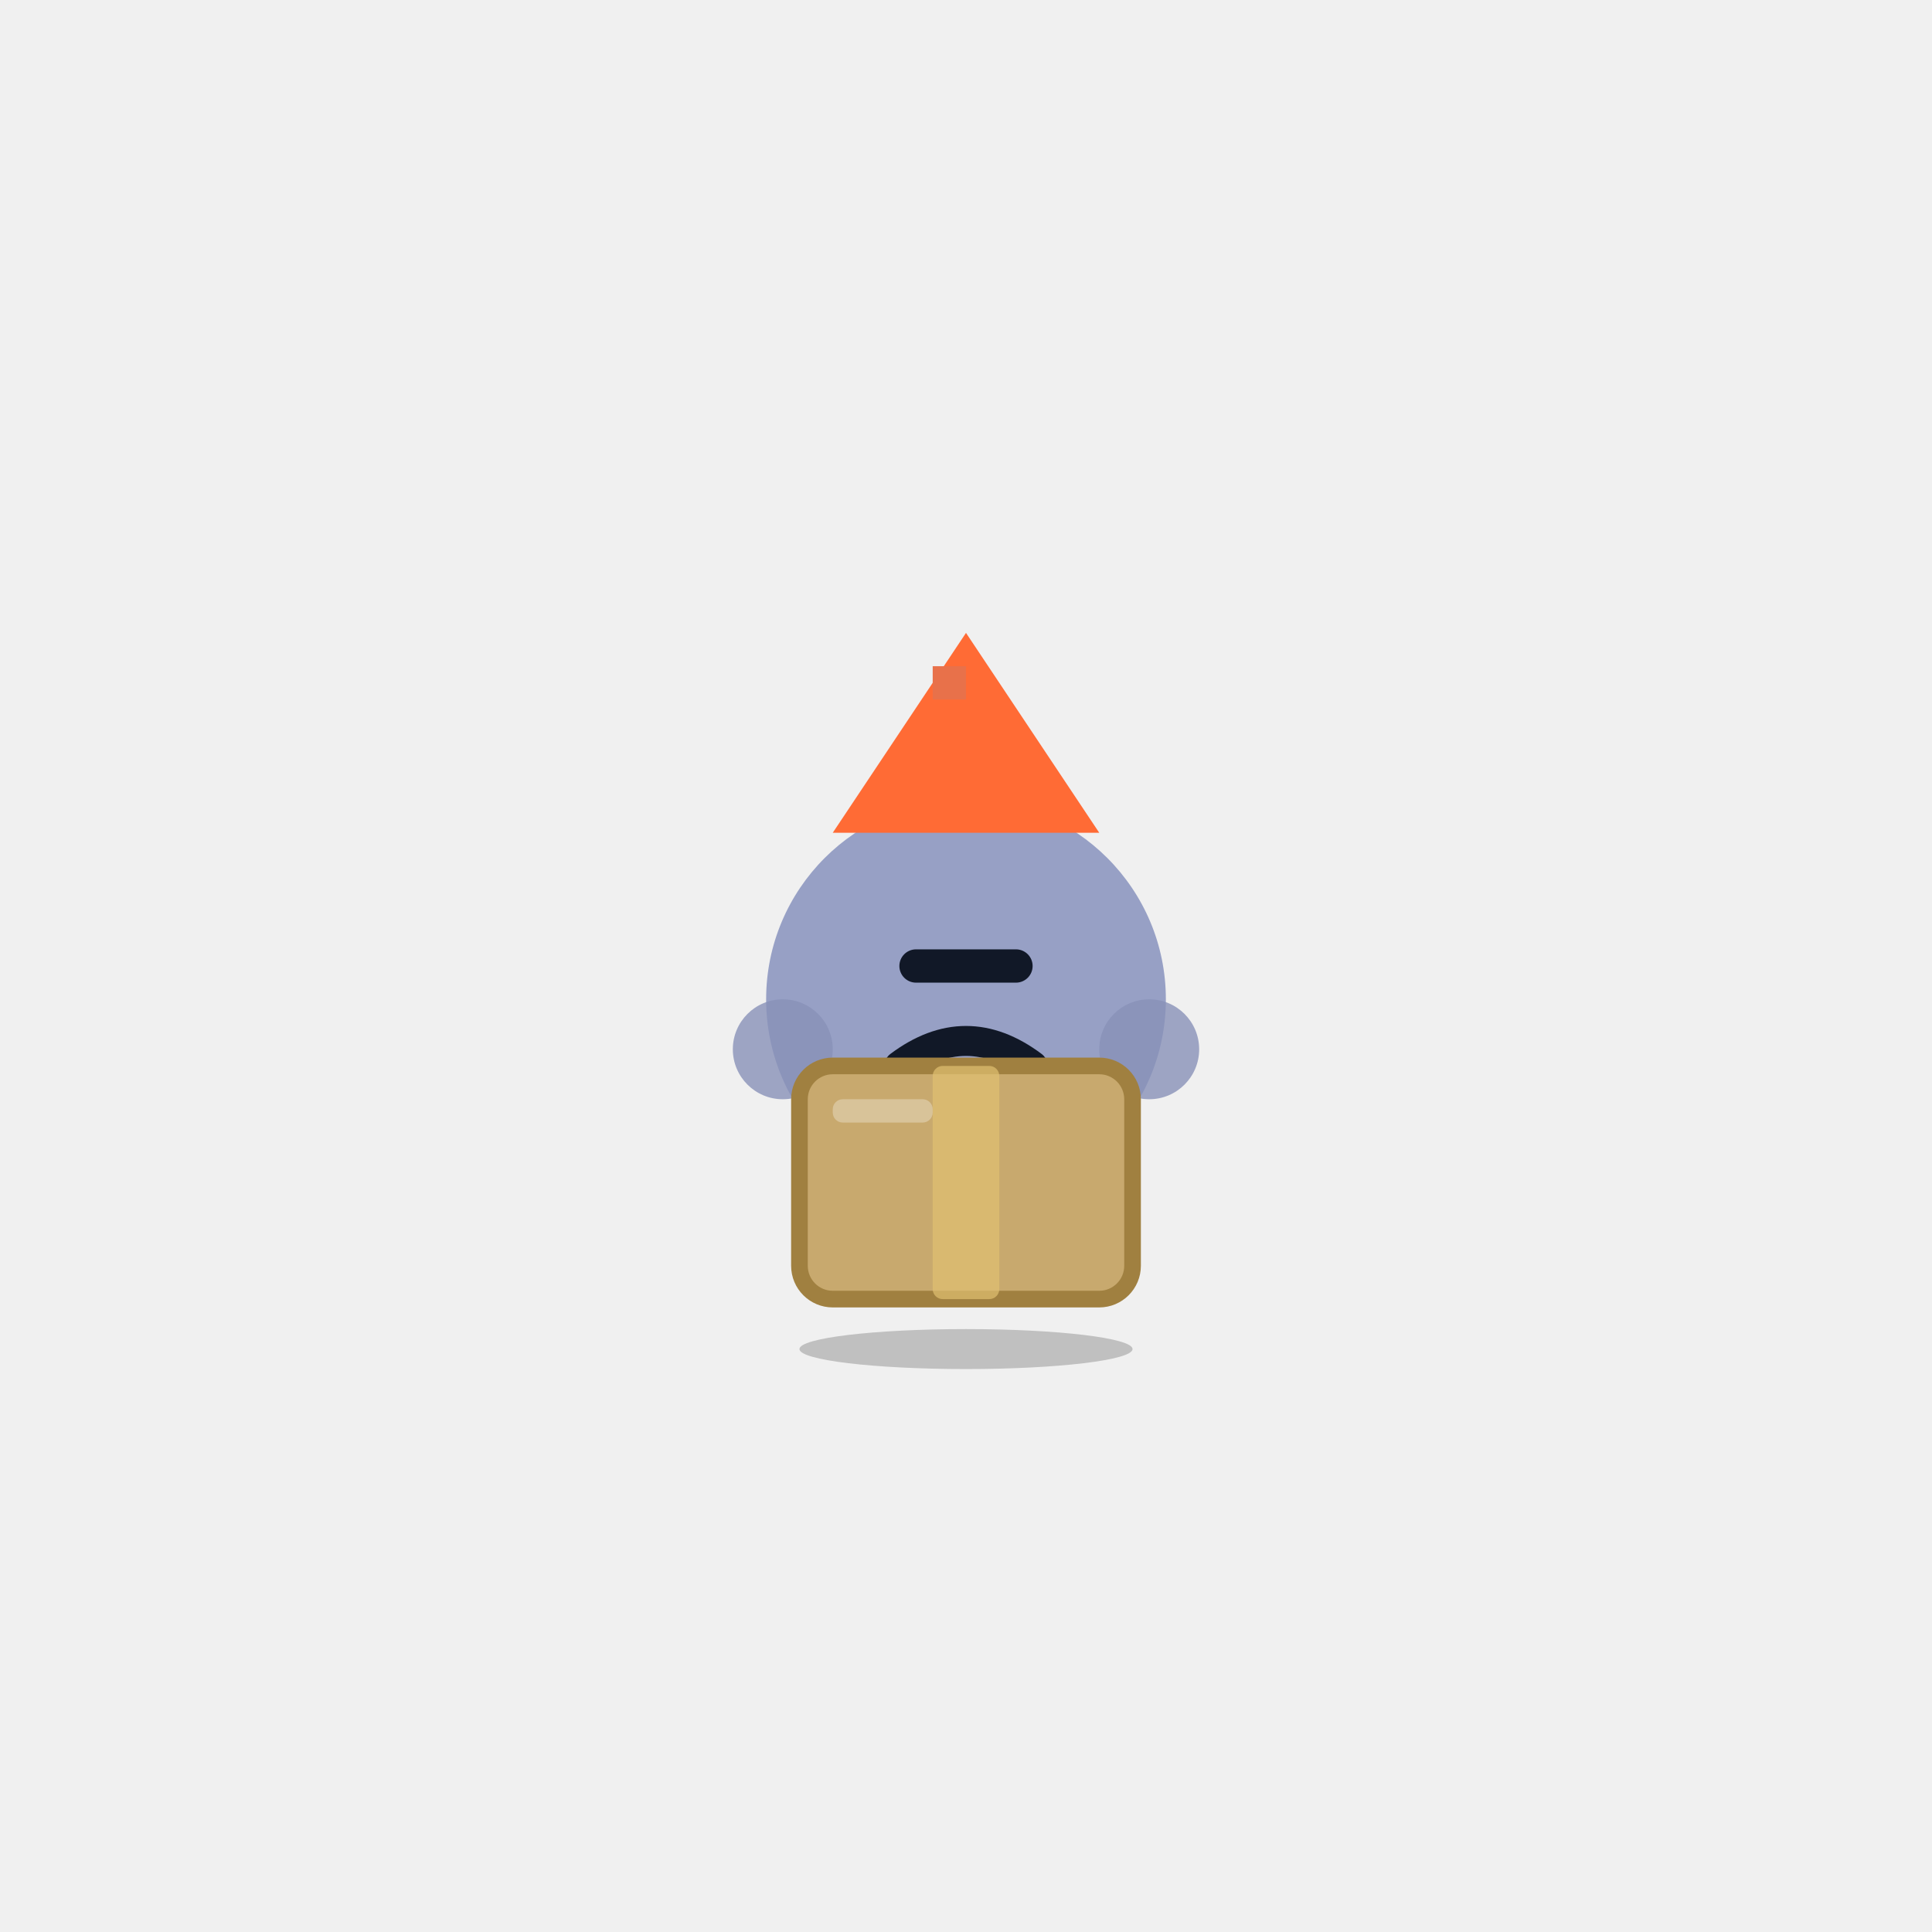
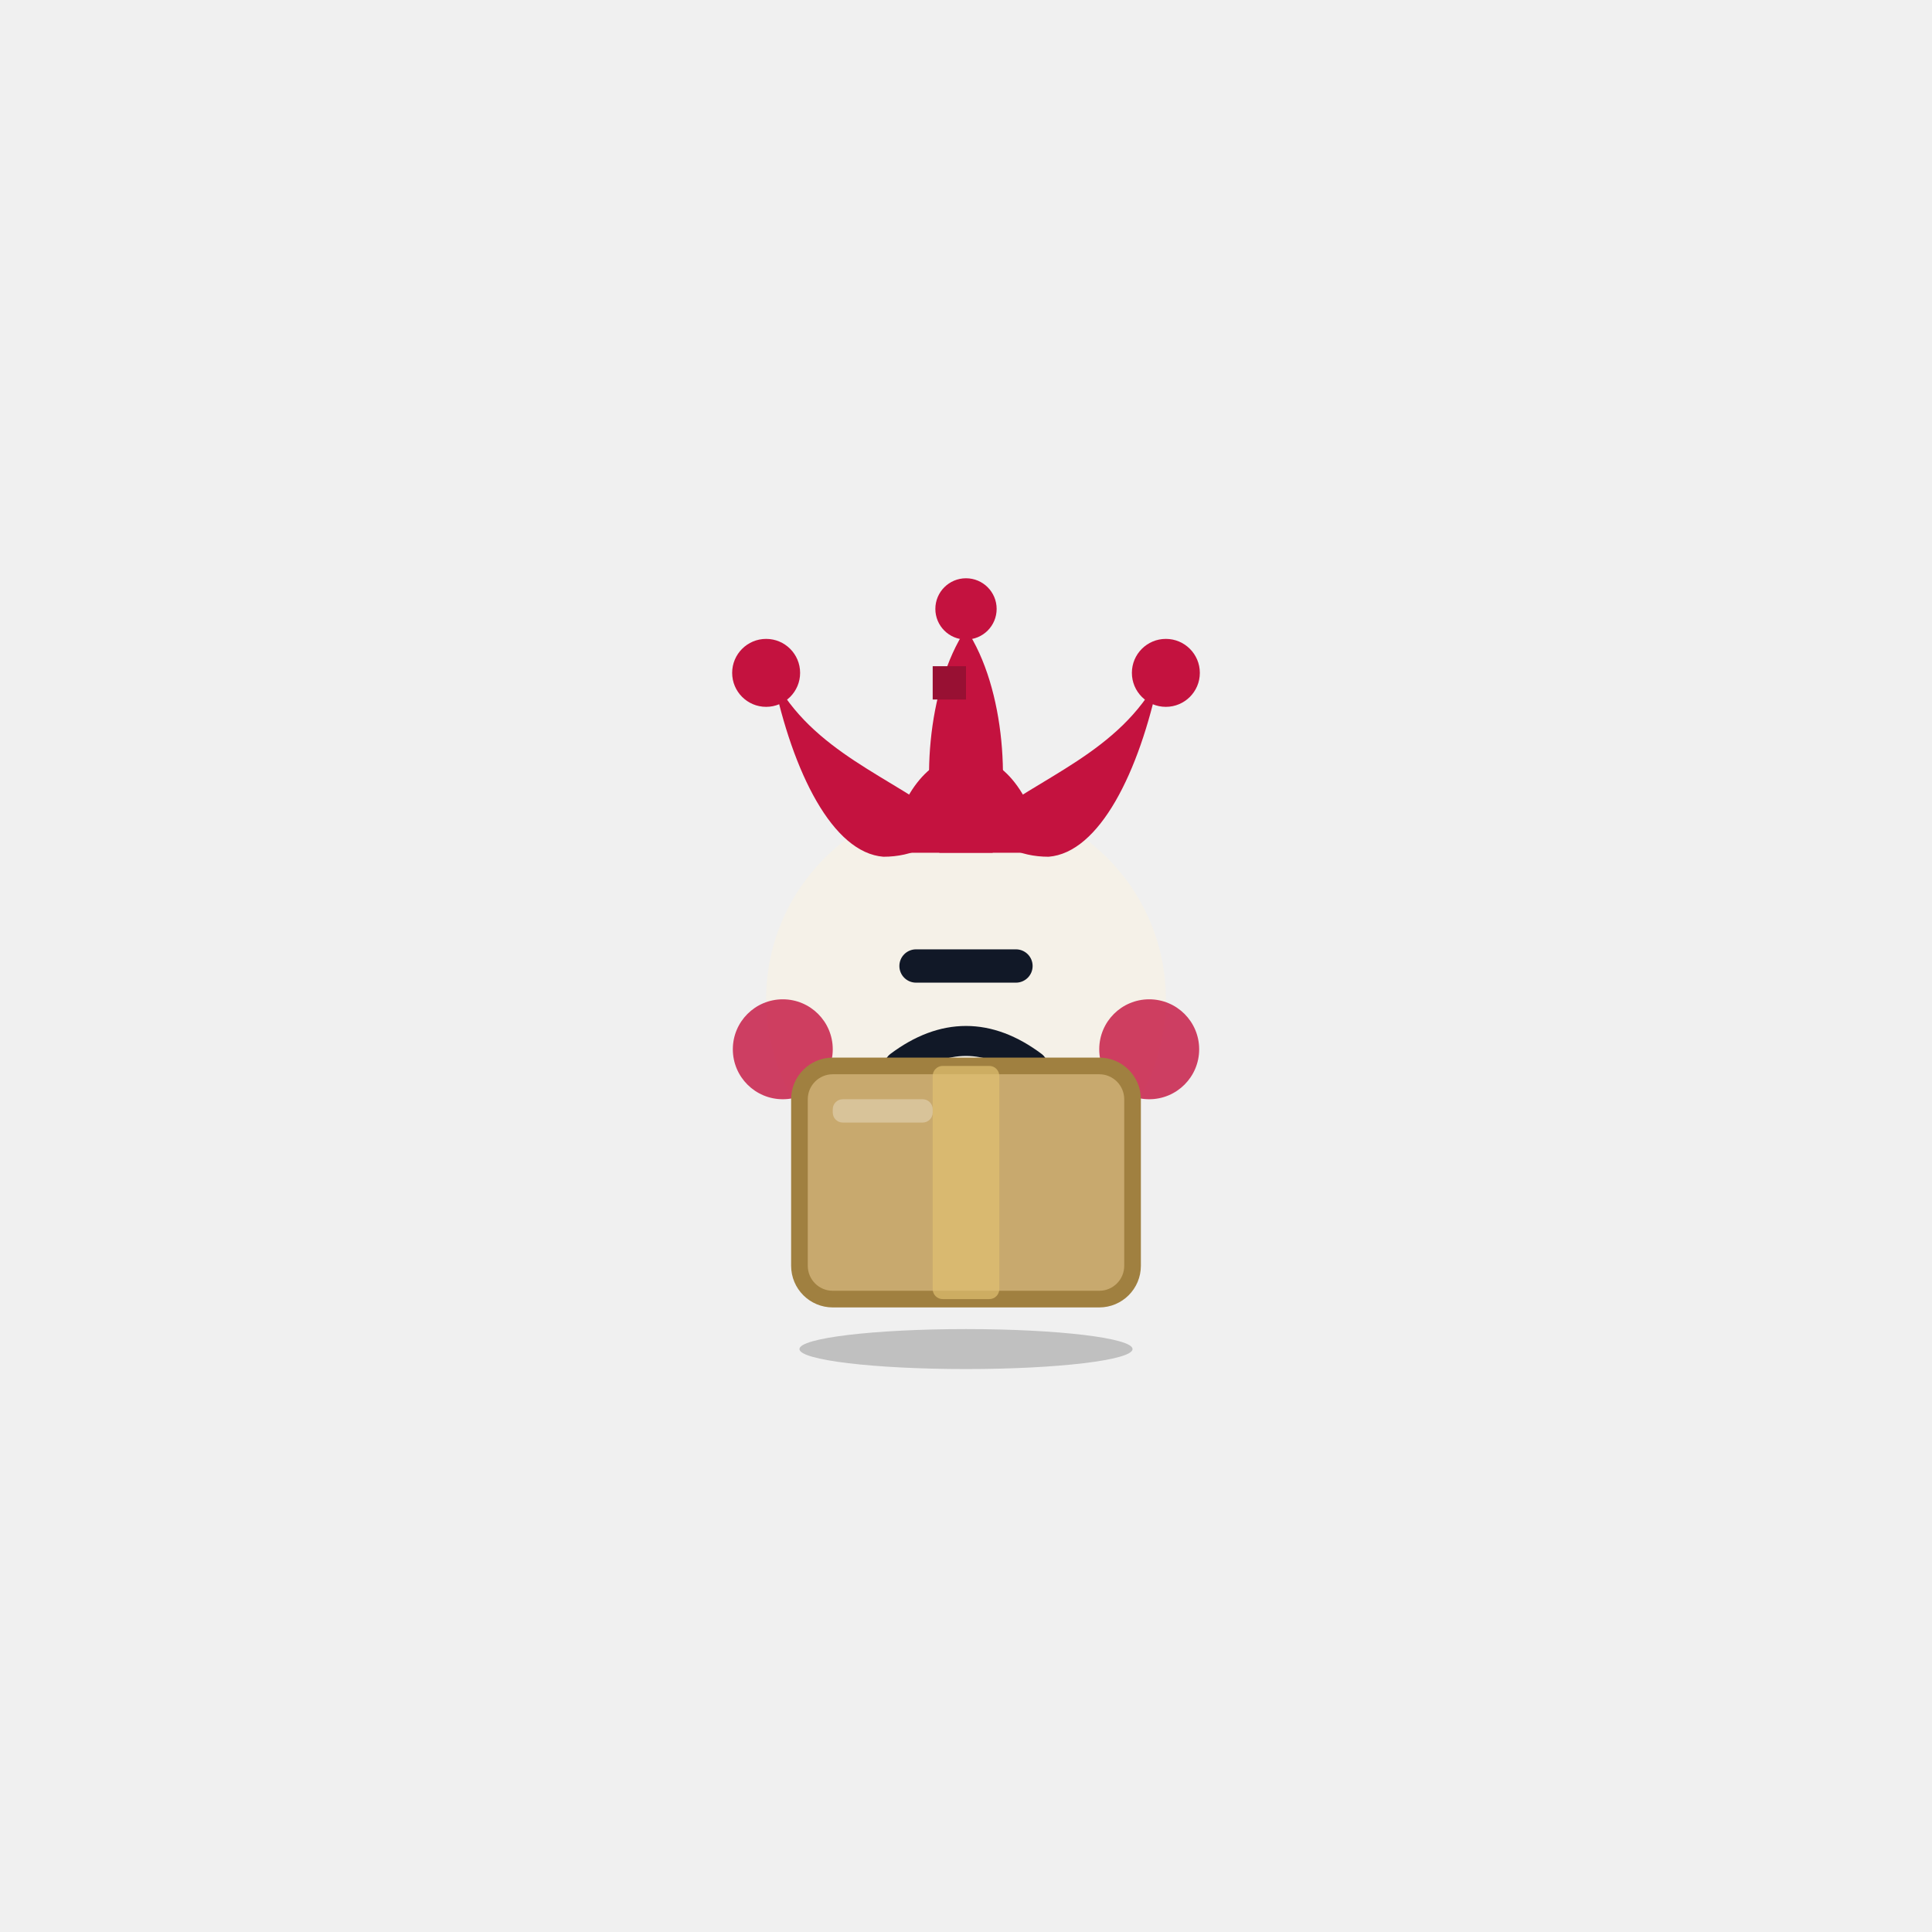
<svg xmlns="http://www.w3.org/2000/svg" viewBox="-18 -18 58 58" width="500" height="500" fill="none">
  <defs>
    <style>
    .carry-body { transform-origin:11px 18px; animation:carry-walk .6s ease-in-out infinite; }
    .carry-shadow { transform-origin:11px 22.5px; animation:carry-shadow .6s ease-in-out infinite; }
    .carry-box { transform-origin:11px 16px; animation:carry-box-bob .6s ease-in-out infinite; }
    @keyframes carry-walk { 0%,100%{transform:translateX(0) translateY(0) rotate(0)} 25%{transform:translateX(1px) translateY(-1.5px) rotate(2deg)} 75%{transform:translateX(-1px) translateY(-1.5px) rotate(-2deg)} }
    @keyframes carry-shadow { 0%,100%{transform:scaleX(1);opacity:.3} 25%,75%{transform:scaleX(.85);opacity:.2} }
    @keyframes carry-box-bob { 0%,100%{transform:translateY(0) rotate(0)} 25%{transform:translateY(-.5px) rotate(1deg)} 75%{transform:translateY(-.5px) rotate(-1deg)} }
  </style>
  </defs>
  <ellipse class="carry-shadow" cx="11" cy="22.5" rx="5" ry="0.6" fill="#c0c0c0" />
  <g class="carry-body">
-     <rect x="5" y="6" width="12" height="12" rx="6" fill="#97A0C5" />
-     <polygon points="11,1 15,7 7,7" fill="#FF6B35" />
-     <rect x="10" y="2" width="1" height="1" fill="#e8714a" />
+     <rect x="5" y="6" width="12" height="12" rx="6" fill="#f5f1e8" />
+     <g class="pet-hat" transform="translate(11.00 7.00) rotate(0.0)">
+       <path d="M-0.48 -0.30 C-2.20 -1.68 -4.60 -2.40 -5.80 -4.68 C-5.20 -1.80 -4.00 0.60 -2.48 0.72 C-1.60 0.72 -0.88 0.36 -0.48 -0.30 Z" fill="#c4123f" />
+       <path d="M0.48 -0.30 C2.20 -1.68 4.60 -2.40 5.80 -4.68 C5.20 -1.80 4.00 0.60 2.48 0.72 C1.60 0.72 0.88 0.36 0.48 -0.30 Z" fill="#c4123f" />
+       <path d="M-2.32 0.60 C-1.60 -3.30 1.60 -3.30 2.32 0.60 Z" fill="#c4123f" />
+       <path d="M0 -6.12 C-1.20 -4.32 -1.36 -1.20 -0.80 0.60 L0.80 0.60 C1.36 -1.20 1.20 -4.32 0 -6.12 Z" fill="#c4123f" />
+       <circle cx="-6.00" cy="-4.80" r="1.02" fill="#c4123f" />
+       <circle cx="6.00" cy="-4.80" r="1.02" fill="#c4123f" />
+       <circle cx="0" cy="-6.72" r="0.92" fill="#c4123f" />
+     </g>
+     <rect x="10" y="2" width="1" height="1" fill="#981033" />
    <rect x="9" y="10.5" width="4" height="1" rx="0.5" fill="#111827" />
    <path d="M9 14 Q11 12.5 13 14" stroke="#111827" stroke-width="0.9" stroke-linecap="round" fill="none" />
    <g class="carry-box">
-       <rect x="4" y="12" width="3" height="3" rx="1.5" fill="#8891b8" opacity="0.8" />
-       <rect x="15" y="12" width="3" height="3" rx="1.5" fill="#8891b8" opacity="0.8" />
+       <rect x="4" y="12" width="3" height="3" rx="1.5" fill="#c4123f" opacity="0.8" />
+       <rect x="15" y="12" width="3" height="3" rx="1.5" fill="#c4123f" opacity="0.8" />
      <rect x="6" y="14" width="10" height="7" rx="1" fill="#c8a96e" />
      <rect x="6" y="14" width="10" height="7" rx="1" fill="none" stroke="#a08040" stroke-width="0.5" />
      <rect x="10" y="14" width="2" height="7" rx="0.3" fill="#e0c070" opacity="0.7" />
      <rect x="7" y="15" width="3" height="0.7" rx="0.3" fill="white" opacity="0.3" />
    </g>
  </g>
</svg>
